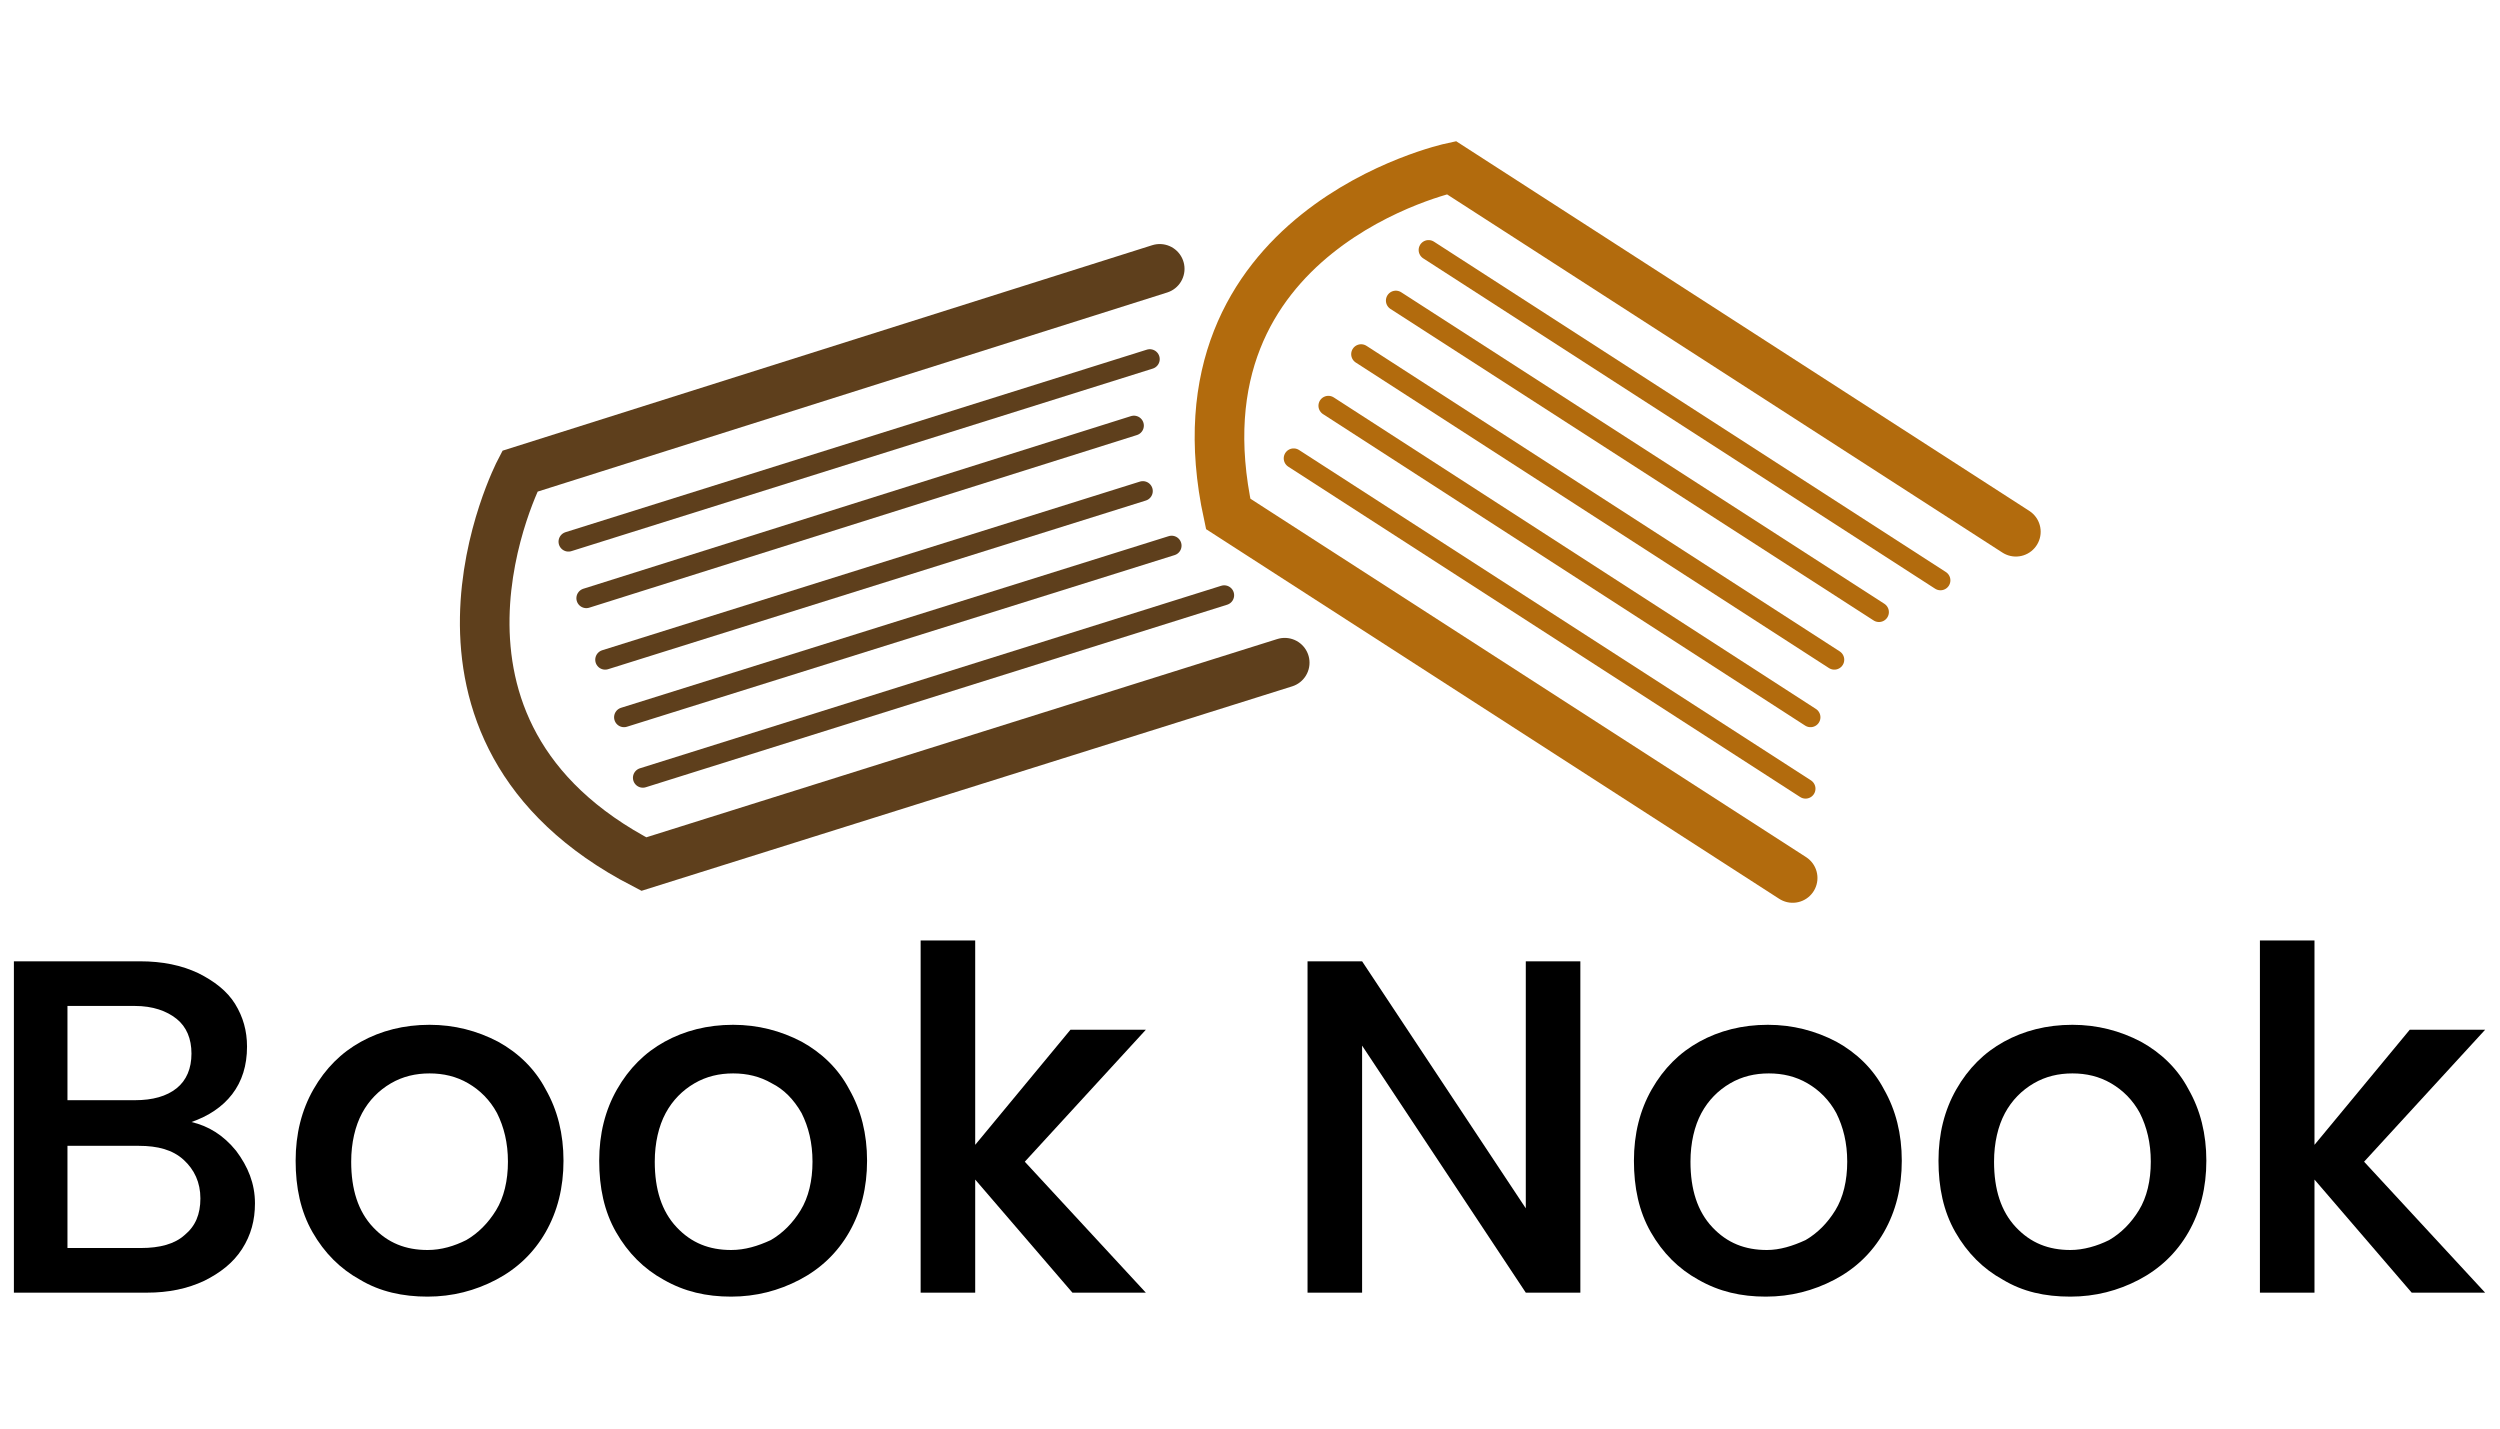
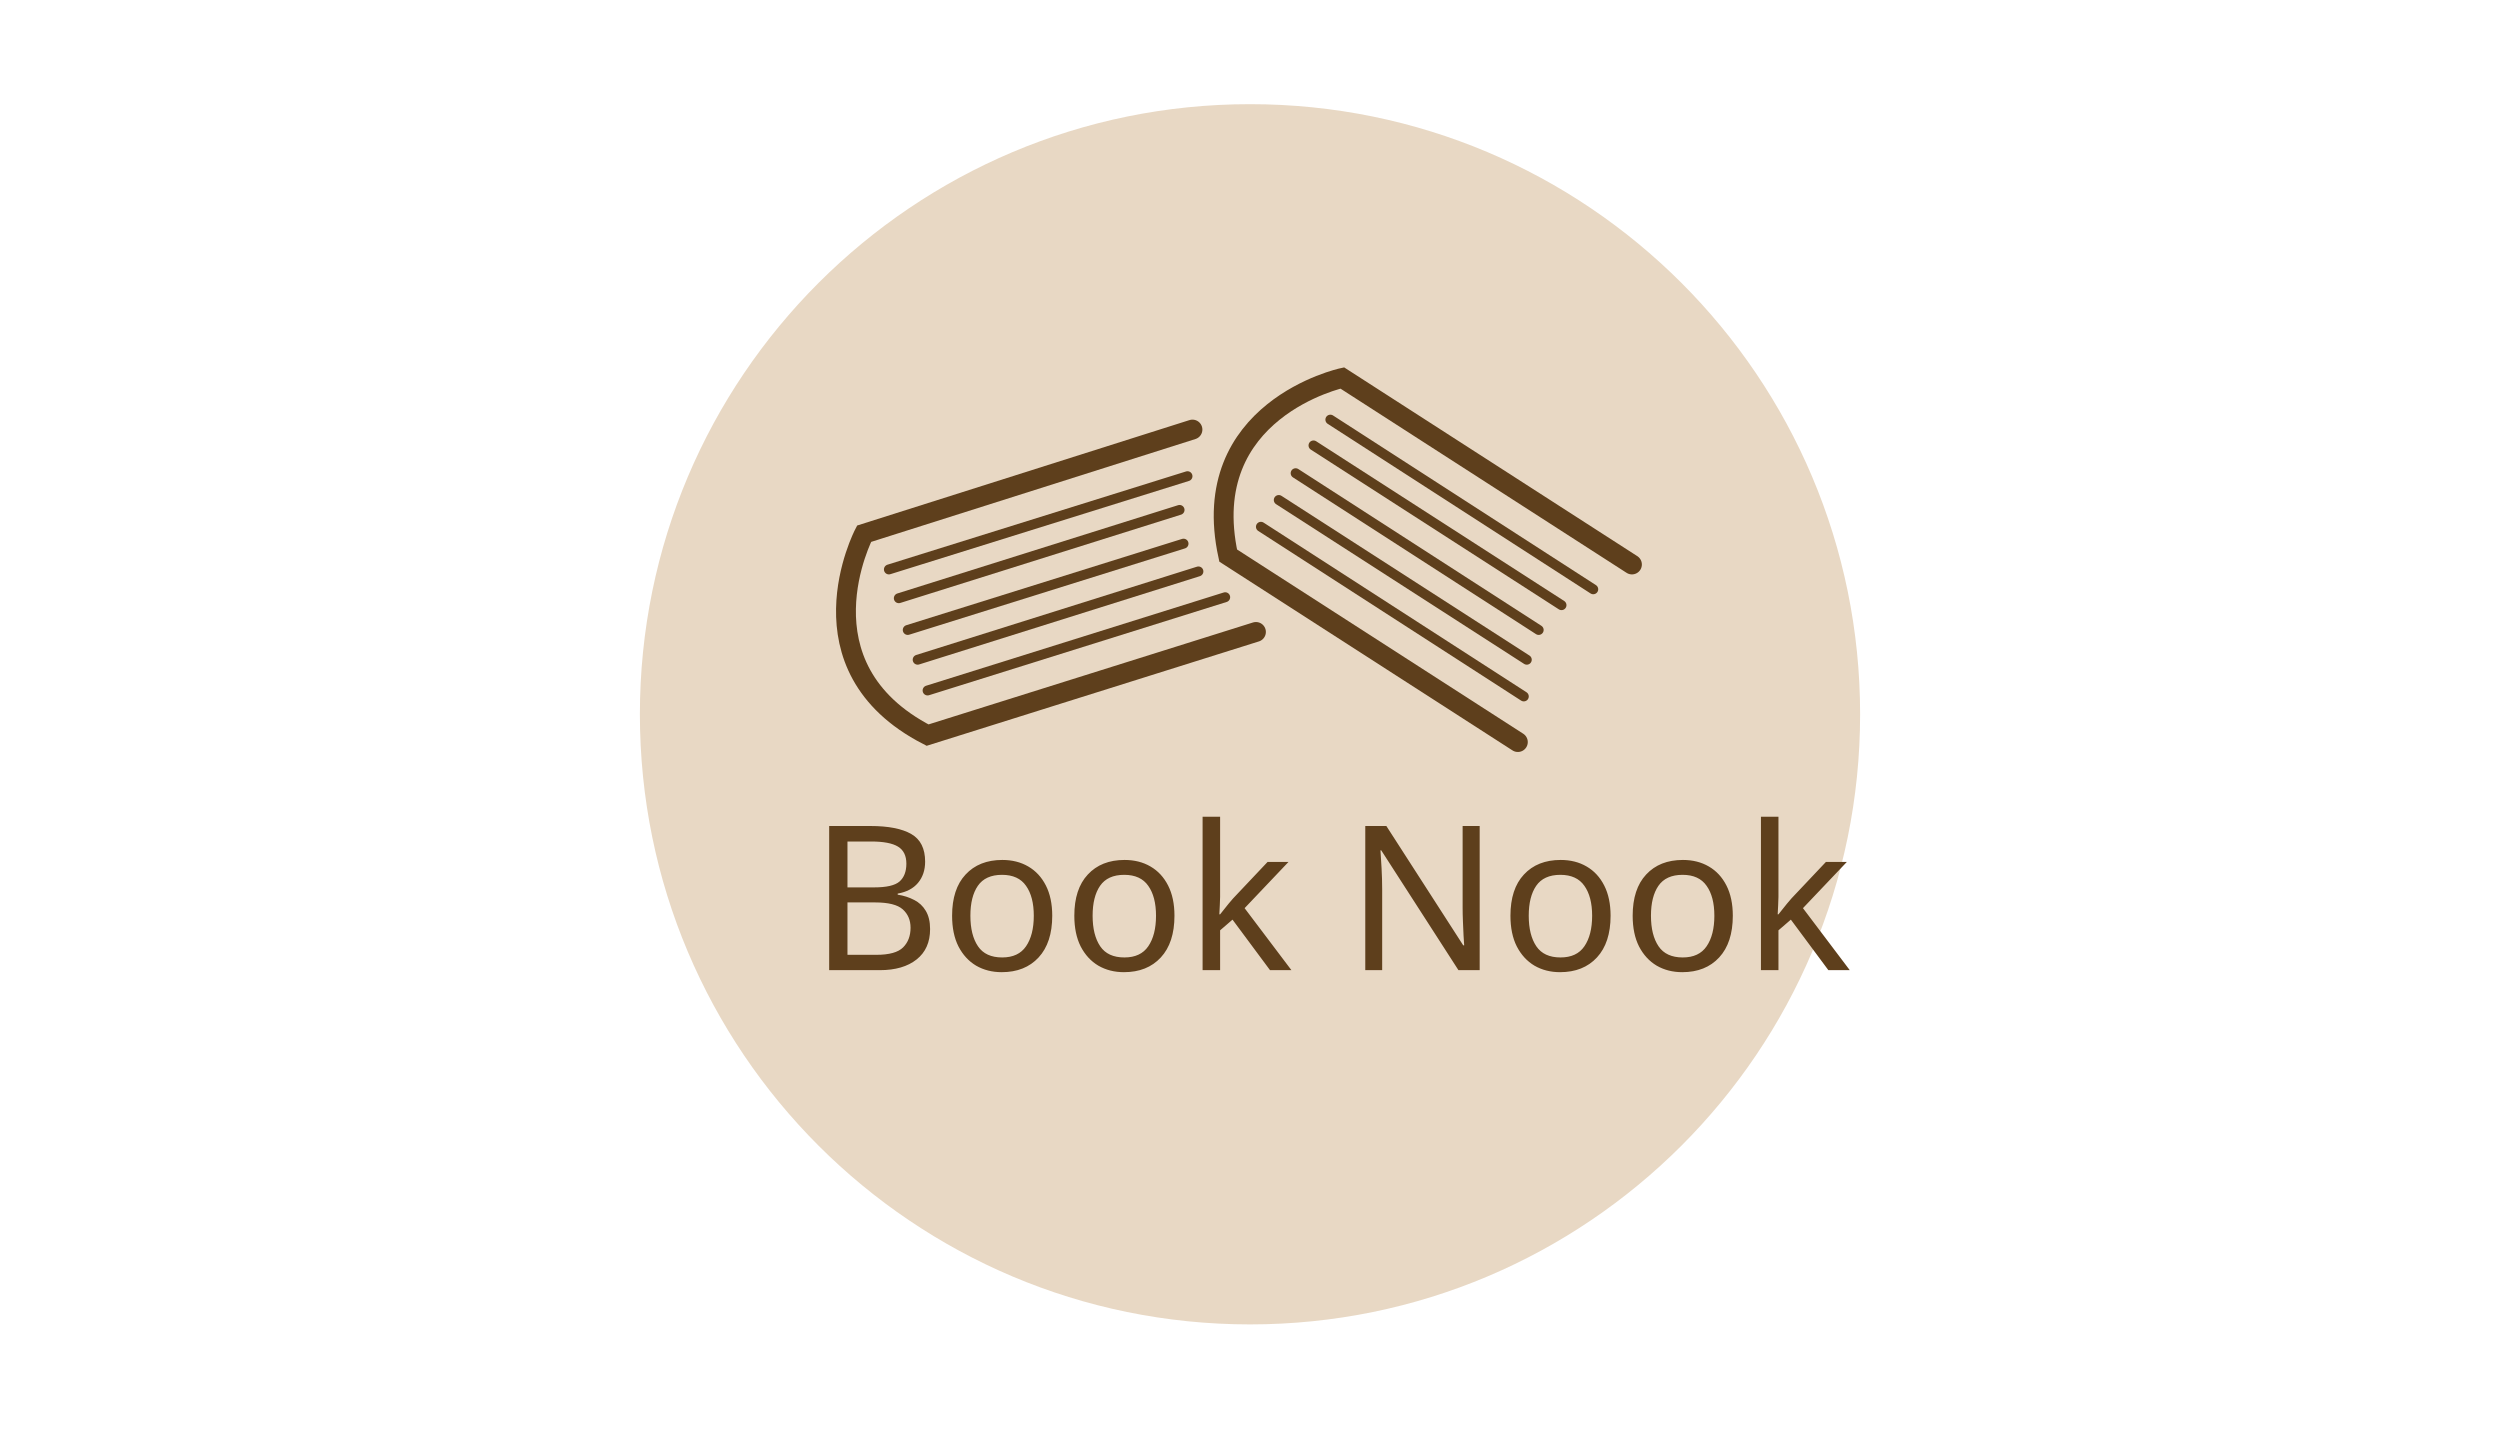
<svg xmlns="http://www.w3.org/2000/svg" version="1.1" id="Layer_1" x="0px" y="0px" viewBox="0 0 252 144" style="enable-background:new 0 0 252 144;" xml:space="preserve">
  <style type="text/css">
- 	.st0{fill:none;stroke:#5E3F1C;stroke-width:5;stroke-linecap:round;stroke-miterlimit:10;}
+ 	.st0{fill:#E8D8C4;}
	.st1{fill:none;stroke:#5E3F1C;stroke-width:2;stroke-linecap:round;stroke-miterlimit:10;}
- 	.st2{fill:none;stroke:#B26B0D;stroke-width:5;stroke-linecap:round;stroke-miterlimit:10;}
- 	.st3{fill:none;stroke:#B26B0D;stroke-width:2;stroke-linecap:round;stroke-miterlimit:10;}
+ 	.st2{fill:none;stroke:#5E3F1C;stroke-linecap:round;stroke-miterlimit:10;}
+ 	.st3{fill:#5E3F1C;}
+ 	.st4{font-family:'Pattaya-Regular';}
+ 	.st5{font-size:20.362px;}
</style>
+   <circle class="st0" cx="126" cy="72" r="61.5" />
  <g>
    <g>
-       <path class="st0" d="M116.9,27.1L52.4,47.5c0,0-13.6,26.1,12.5,39.6l64.6-20.3" />
      <g>
-         <line class="st1" x1="115.9" y1="36.2" x2="57.3" y2="54.6" />
-         <line class="st1" x1="114.3" y1="42.9" x2="59.1" y2="60.3" />
-         <line class="st1" x1="115.2" y1="49.5" x2="61" y2="66.5" />
-         <line class="st1" x1="118.1" y1="55" x2="62.9" y2="72.3" />
-         <line class="st1" x1="123.4" y1="60" x2="64.8" y2="78.4" />
+         <path class="st1" d="M120.2,43.3L87.1,53.8c0,0-7,13.4,6.4,20.3l33.1-10.4" />
+         <g>
+           <line class="st2" x1="119.7" y1="48" x2="89.6" y2="57.4" />
+           <line class="st2" x1="118.9" y1="51.4" x2="90.6" y2="60.3" />
+           <line class="st2" x1="119.3" y1="54.8" x2="91.5" y2="63.5" />
+           <line class="st2" x1="120.8" y1="57.6" x2="92.5" y2="66.5" />
+           <line class="st2" x1="123.5" y1="60.2" x2="93.5" y2="69.6" />
+         </g>
+       </g>
+       <g>
+         <path class="st1" d="M164.5,56.9l-29.2-18.8c0,0-14.7,3.2-11.5,17.9l29.2,18.8" />
+         <g>
+           <line class="st2" x1="160.6" y1="59.4" x2="134.1" y2="42.3" />
+           <line class="st2" x1="157.4" y1="61" x2="132.4" y2="44.9" />
+           <line class="st2" x1="155.1" y1="63.5" x2="130.6" y2="47.7" />
+           <line class="st2" x1="153.9" y1="66.5" x2="128.9" y2="50.4" />
+           <line class="st2" x1="153.6" y1="70.2" x2="127.1" y2="53.1" />
+         </g>
      </g>
    </g>
-     <g>
-       <path class="st2" d="M203.2,53.6l-56.9-36.7c0,0-28.7,6.2-22.5,34.9l56.9,36.7" />
-       <g>
-         <line class="st3" x1="195.6" y1="58.5" x2="144" y2="25.2" />
-         <line class="st3" x1="189.4" y1="61.7" x2="140.7" y2="30.3" />
-         <line class="st3" x1="184.9" y1="66.5" x2="137.2" y2="35.7" />
-         <line class="st3" x1="182.5" y1="72.3" x2="133.9" y2="40.9" />
-         <line class="st3" x1="182" y1="79.5" x2="130.4" y2="46.2" />
-       </g>
-     </g>
-     <g>
-       <path d="M23.8,116c1.2,1.6,1.9,3.3,1.9,5.3c0,1.7-0.4,3.2-1.3,4.6s-2.2,2.4-3.8,3.2c-1.7,0.8-3.6,1.2-5.8,1.2H1.4V96.9h12.7    c2.3,0,4.2,0.4,5.9,1.2c1.6,0.8,2.9,1.8,3.7,3.1c0.8,1.3,1.2,2.7,1.2,4.3c0,1.9-0.5,3.5-1.5,4.8s-2.4,2.2-4.1,2.8    C21,113.5,22.5,114.4,23.8,116z M6.8,110.9h6.8c1.8,0,3.2-0.4,4.2-1.2c1-0.8,1.5-2,1.5-3.5s-0.5-2.7-1.5-3.5s-2.4-1.3-4.2-1.3H6.8    V110.9z M18.6,124.5c1.1-0.9,1.6-2.1,1.6-3.7s-0.6-2.9-1.7-3.9s-2.6-1.4-4.5-1.4H6.8v10.3h7.4C16.1,125.8,17.6,125.4,18.6,124.5z" />
-       <path d="M36.3,129c-2-1.1-3.6-2.7-4.8-4.8c-1.2-2.1-1.7-4.5-1.7-7.2s0.6-5.1,1.8-7.2c1.2-2.1,2.8-3.7,4.8-4.8    c2-1.1,4.3-1.7,6.9-1.7c2.5,0,4.8,0.6,6.9,1.7c2,1.1,3.7,2.7,4.8,4.8c1.2,2.1,1.8,4.5,1.8,7.2s-0.6,5.1-1.8,7.2s-2.9,3.7-5,4.8    c-2.1,1.1-4.4,1.7-6.9,1.7S38.3,130.2,36.3,129z M47,125c1.2-0.7,2.2-1.7,3-3s1.2-3,1.2-4.9s-0.4-3.5-1.1-4.9    c-0.7-1.3-1.7-2.3-2.9-3s-2.5-1-3.9-1s-2.7,0.3-3.9,1s-2.2,1.7-2.9,3s-1.1,3-1.1,4.9c0,2.8,0.7,5,2.2,6.6s3.3,2.3,5.5,2.3    C44.5,126,45.8,125.6,47,125z" />
-       <path d="M66.9,129c-2-1.1-3.6-2.7-4.8-4.8c-1.2-2.1-1.7-4.5-1.7-7.2s0.6-5.1,1.8-7.2s2.8-3.7,4.8-4.8c2-1.1,4.3-1.7,6.9-1.7    c2.5,0,4.8,0.6,6.9,1.7c2,1.1,3.7,2.7,4.8,4.8c1.2,2.1,1.8,4.5,1.8,7.2s-0.6,5.1-1.8,7.2s-2.9,3.7-5,4.8c-2.1,1.1-4.4,1.7-6.9,1.7    C71.2,130.7,69,130.2,66.9,129z M77.7,125c1.2-0.7,2.2-1.7,3-3s1.2-3,1.2-4.9s-0.4-3.5-1.1-4.9c-0.8-1.4-1.8-2.4-3-3    c-1.2-0.7-2.5-1-3.9-1s-2.7,0.3-3.9,1s-2.2,1.7-2.9,3c-0.7,1.3-1.1,3-1.1,4.9c0,2.8,0.7,5,2.2,6.6s3.3,2.3,5.5,2.3    C75.1,126,76.4,125.6,77.7,125z" />
-       <path d="M103.3,117.1l12.2,13.2h-7.4l-9.8-11.4v11.4h-5.5V94.8h5.5v20.6l9.6-11.6h7.6L103.3,117.1z" />
-       <path d="M159.3,130.3h-5.5l-16.5-24.9v24.9h-5.5V96.9h5.5l16.5,24.9V96.9h5.5V130.3z" />
-       <path d="M171.2,129c-2-1.1-3.6-2.7-4.8-4.8c-1.2-2.1-1.7-4.5-1.7-7.2s0.6-5.1,1.8-7.2s2.8-3.7,4.8-4.8c2-1.1,4.3-1.7,6.9-1.7    c2.5,0,4.8,0.6,6.9,1.7c2,1.1,3.7,2.7,4.8,4.8c1.2,2.1,1.8,4.5,1.8,7.2s-0.6,5.1-1.8,7.2s-2.9,3.7-5,4.8c-2.1,1.1-4.4,1.7-6.9,1.7    S173.3,130.2,171.2,129z M182,125c1.2-0.7,2.2-1.7,3-3s1.2-3,1.2-4.9s-0.4-3.5-1.1-4.9c-0.7-1.3-1.7-2.3-2.9-3s-2.5-1-3.9-1    s-2.7,0.3-3.9,1s-2.2,1.7-2.9,3s-1.1,3-1.1,4.9c0,2.8,0.7,5,2.2,6.6s3.3,2.3,5.5,2.3C179.4,126,180.7,125.6,182,125z" />
-       <path d="M201.9,129c-2-1.1-3.6-2.7-4.8-4.8c-1.2-2.1-1.7-4.5-1.7-7.2s0.6-5.1,1.8-7.2s2.8-3.7,4.8-4.8c2-1.1,4.3-1.7,6.9-1.7    c2.5,0,4.8,0.6,6.9,1.7c2,1.1,3.7,2.7,4.8,4.8c1.2,2.1,1.8,4.5,1.8,7.2s-0.6,5.1-1.8,7.2s-2.9,3.7-5,4.8c-2.1,1.1-4.4,1.7-6.9,1.7    C206.1,130.7,203.9,130.2,201.9,129z M212.6,125c1.2-0.7,2.2-1.7,3-3s1.2-3,1.2-4.9s-0.4-3.5-1.1-4.9c-0.7-1.3-1.7-2.3-2.9-3    s-2.5-1-3.9-1s-2.7,0.3-3.9,1s-2.2,1.7-2.9,3s-1.1,3-1.1,4.9c0,2.8,0.7,5,2.2,6.6s3.3,2.3,5.5,2.3C210,126,211.4,125.6,212.6,125z    " />
-       <path d="M238.3,117.1l12.2,13.2h-7.4l-9.8-11.4v11.4h-5.5V94.8h5.5v20.6l9.6-11.6h7.6L238.3,117.1z" />
-     </g>
+     <text transform="matrix(1 0 0 1 81.6123 97.7923)" class="st3 st4 st5">Book Nook</text>
  </g>
</svg>
